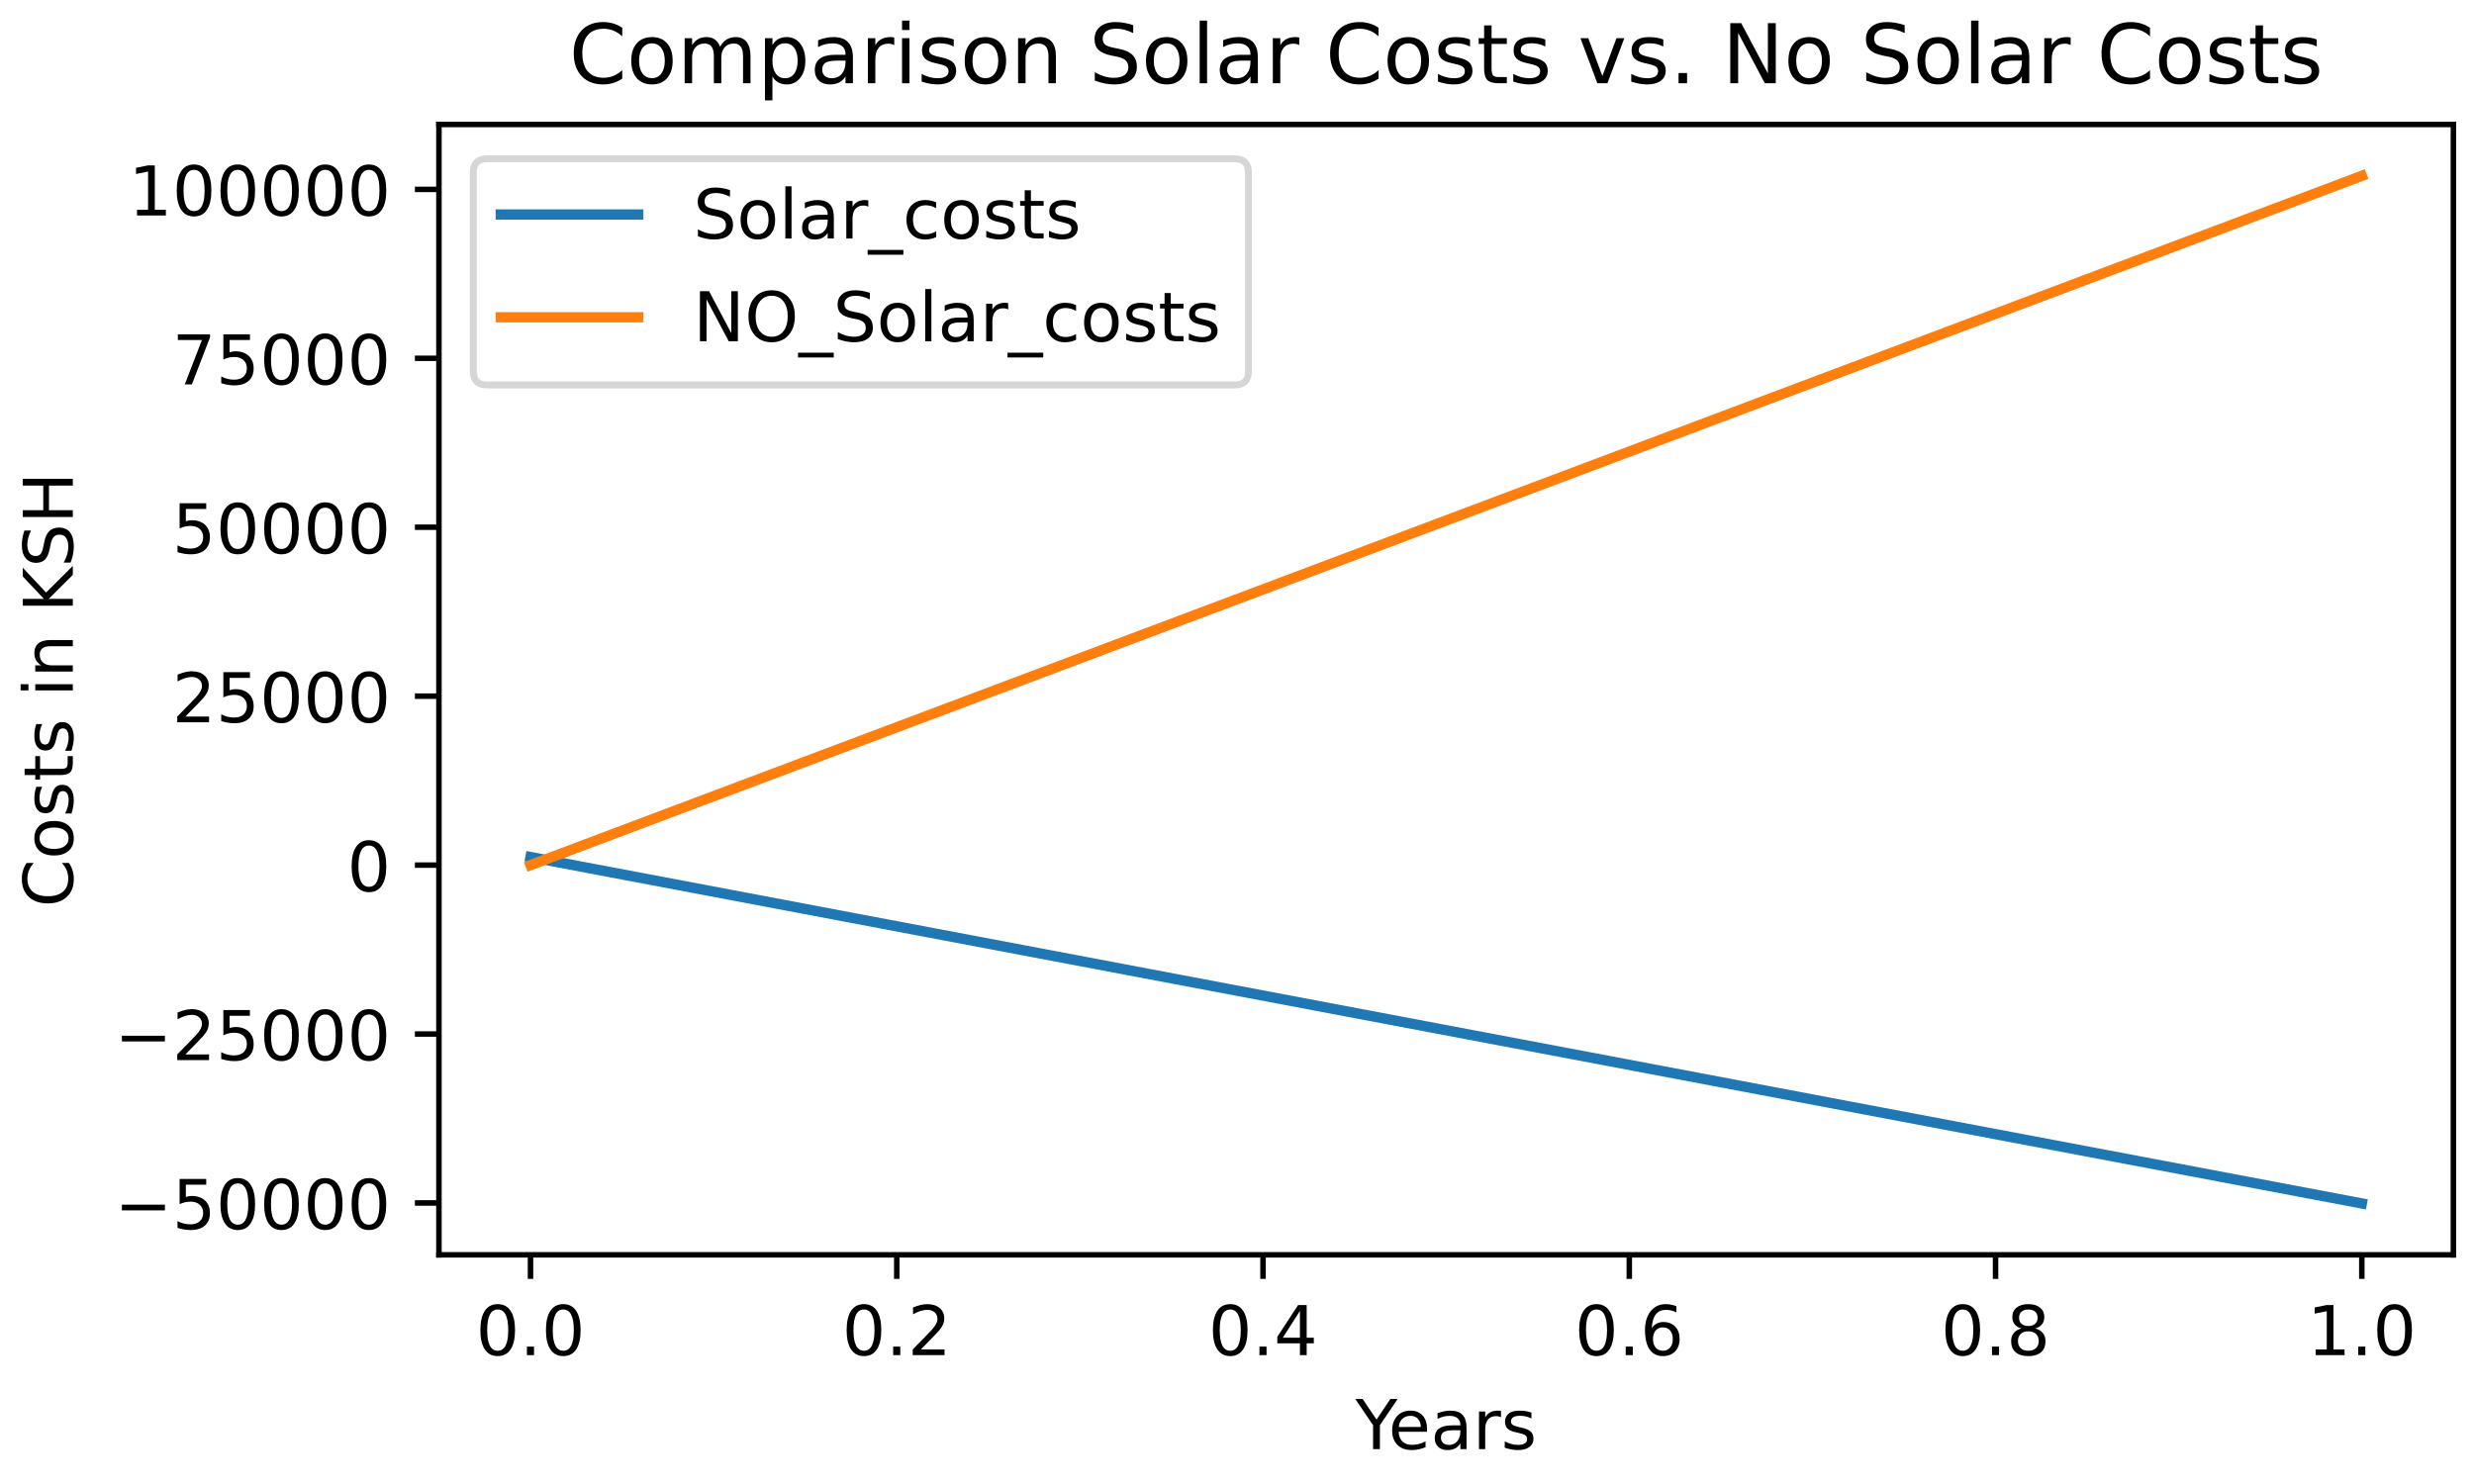
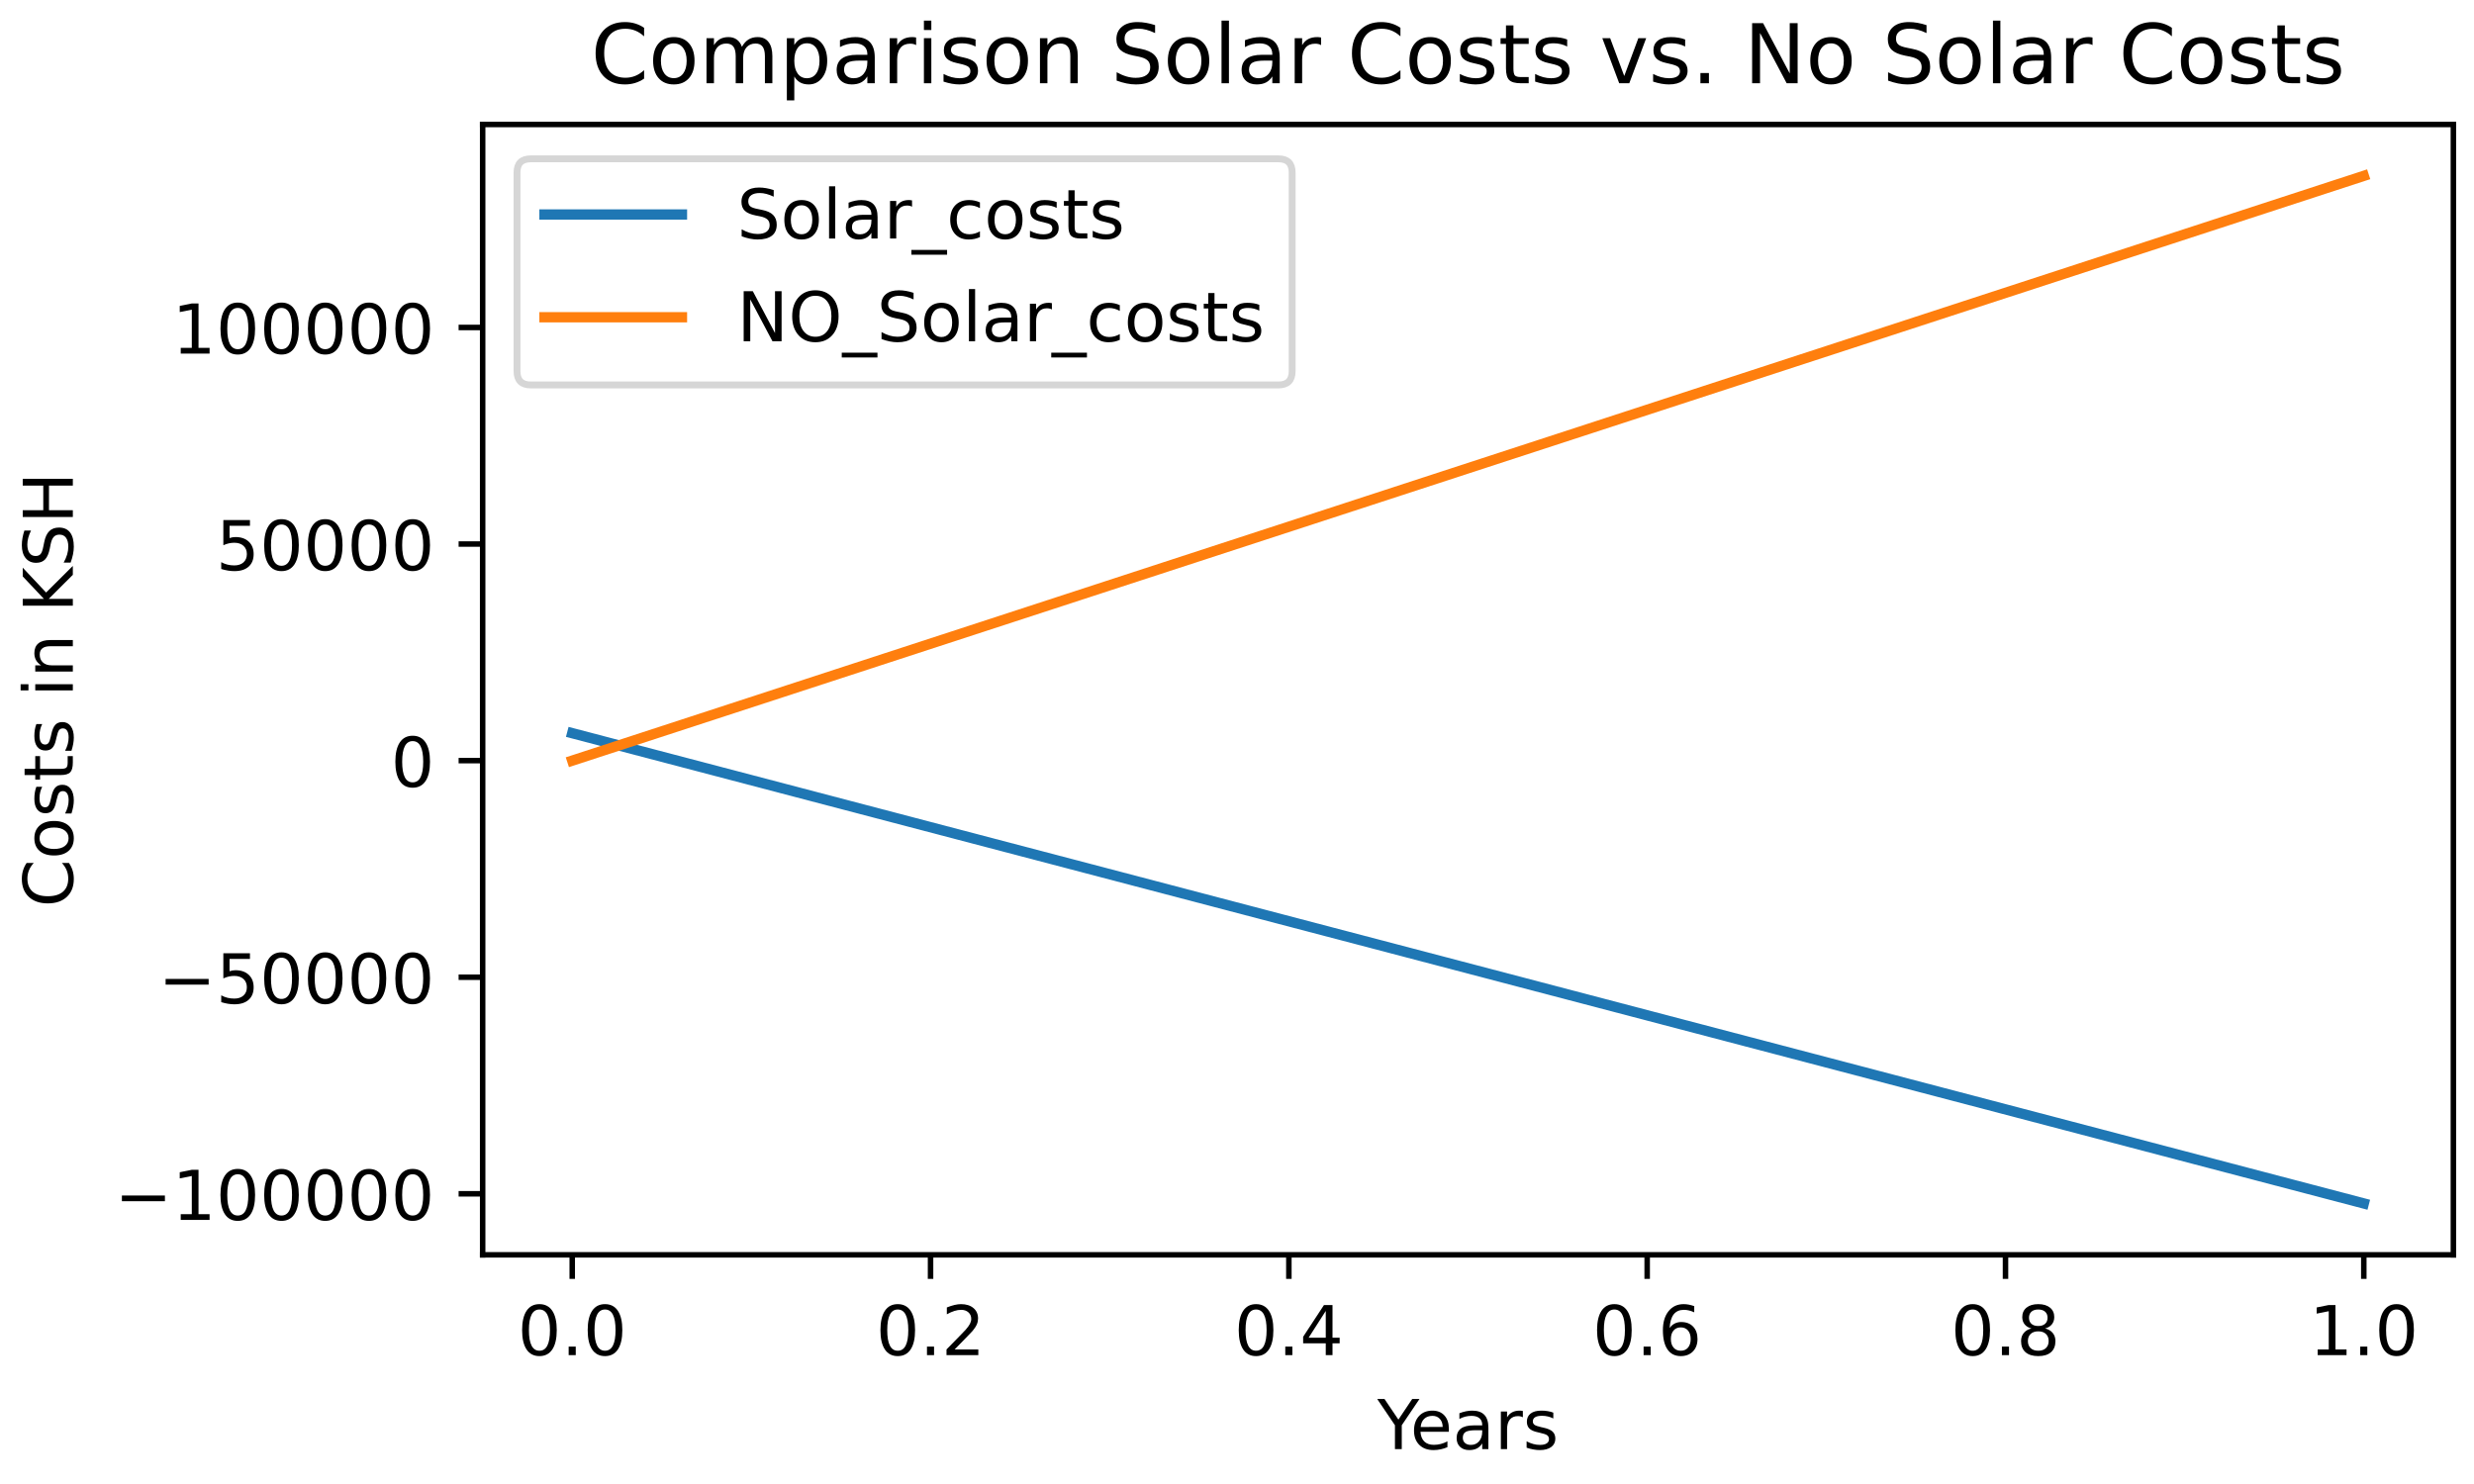
<svg xmlns="http://www.w3.org/2000/svg" xmlns:xlink="http://www.w3.org/1999/xlink" width="360pt" height="216pt" viewBox="0 0 360 216" version="1.1">
  <defs>
    <style type="text/css">*{stroke-linejoin: round; stroke-linecap: butt}</style>
  </defs>
  <g id="figure_1">
    <g id="patch_1">
      <path d="M 0 216  L 360 216  L 360 0  L 0 0  z " style="fill: #ffffff" />
    </g>
    <g id="axes_1">
      <g id="patch_2">
-         <path d="M 63.871 182.644  L 357 182.644  L 357 18.118  L 63.871 18.118  z " style="fill: #ffffff" />
+         <path d="M 70.233 182.644  L 357 182.644  L 357 18.118  L 70.233 18.118  z " style="fill: #ffffff" />
      </g>
      <g id="matplotlib.axis_1">
        <g id="xtick_1">
          <g id="line2d_1">
            <defs>
-               <path id="m8842b453f6" d="M 0 0  L 0 3.5  " style="stroke: #000000; stroke-width: 0.8" />
-             </defs>
-             <g>
-               <use xlink:href="#m8842b453f6" x="77.195" y="182.644" style="stroke: #000000; stroke-width: 0.8" />
+               <path id="md3d04551fa" d="M 0 0  L 0 3.5  " style="stroke: #000000; stroke-width: 0.8" />
+             </defs>
+             <g>
+               <use xlink:href="#md3d04551fa" x="83.268" y="182.644" style="stroke: #000000; stroke-width: 0.8" />
            </g>
          </g>
          <g id="text_1">
-             <g transform="translate(69.24304 197.2419) scale(0.1 -0.1)">
+             <g transform="translate(75.31634 197.2419) scale(0.1 -0.1)">
              <defs>
                <path id="DejaVuSans-30" d="M 2034 4250  Q 1547 4250 1301 3770  Q 1056 3291 1056 2328  Q 1056 1369 1301 889  Q 1547 409 2034 409  Q 2525 409 2770 889  Q 3016 1369 3016 2328  Q 3016 3291 2770 3770  Q 2525 4250 2034 4250  z M 2034 4750  Q 2819 4750 3233 4129  Q 3647 3509 3647 2328  Q 3647 1150 3233 529  Q 2819 -91 2034 -91  Q 1250 -91 836 529  Q 422 1150 422 2328  Q 422 3509 836 4129  Q 1250 4750 2034 4750  z " transform="scale(0.015625)" />
                <path id="DejaVuSans-2e" d="M 684 794  L 1344 794  L 1344 0  L 684 0  L 684 794  z " transform="scale(0.015625)" />
              </defs>
              <use xlink:href="#DejaVuSans-30" />
              <use xlink:href="#DejaVuSans-2e" x="63.623" />
              <use xlink:href="#DejaVuSans-30" x="95.41" />
            </g>
          </g>
        </g>
        <g id="xtick_2">
          <g id="line2d_2">
            <g>
-               <use xlink:href="#m8842b453f6" x="130.491" y="182.644" style="stroke: #000000; stroke-width: 0.8" />
+               <use xlink:href="#md3d04551fa" x="135.407" y="182.644" style="stroke: #000000; stroke-width: 0.8" />
            </g>
          </g>
          <g id="text_2">
-             <g transform="translate(122.5393 197.2419) scale(0.1 -0.1)">
+             <g transform="translate(127.4557 197.2419) scale(0.1 -0.1)">
              <defs>
                <path id="DejaVuSans-32" d="M 1228 531  L 3431 531  L 3431 0  L 469 0  L 469 531  Q 828 903 1448 1529  Q 2069 2156 2228 2338  Q 2531 2678 2651 2914  Q 2772 3150 2772 3378  Q 2772 3750 2511 3984  Q 2250 4219 1831 4219  Q 1534 4219 1204 4116  Q 875 4013 500 3803  L 500 4441  Q 881 4594 1212 4672  Q 1544 4750 1819 4750  Q 2544 4750 2975 4387  Q 3406 4025 3406 3419  Q 3406 3131 3298 2873  Q 3191 2616 2906 2266  Q 2828 2175 2409 1742  Q 1991 1309 1228 531  z " transform="scale(0.015625)" />
              </defs>
              <use xlink:href="#DejaVuSans-30" />
              <use xlink:href="#DejaVuSans-2e" x="63.623" />
              <use xlink:href="#DejaVuSans-32" x="95.41" />
            </g>
          </g>
        </g>
        <g id="xtick_3">
          <g id="line2d_3">
            <g>
-               <use xlink:href="#m8842b453f6" x="183.787" y="182.644" style="stroke: #000000; stroke-width: 0.8" />
+               <use xlink:href="#md3d04551fa" x="187.547" y="182.644" style="stroke: #000000; stroke-width: 0.8" />
            </g>
          </g>
          <g id="text_3">
-             <g transform="translate(175.8355 197.2419) scale(0.1 -0.1)">
+             <g transform="translate(179.5951 197.2419) scale(0.1 -0.1)">
              <defs>
                <path id="DejaVuSans-34" d="M 2419 4116  L 825 1625  L 2419 1625  L 2419 4116  z M 2253 4666  L 3047 4666  L 3047 1625  L 3713 1625  L 3713 1100  L 3047 1100  L 3047 0  L 2419 0  L 2419 1100  L 313 1100  L 313 1709  L 2253 4666  z " transform="scale(0.015625)" />
              </defs>
              <use xlink:href="#DejaVuSans-30" />
              <use xlink:href="#DejaVuSans-2e" x="63.623" />
              <use xlink:href="#DejaVuSans-34" x="95.41" />
            </g>
          </g>
        </g>
        <g id="xtick_4">
          <g id="line2d_4">
            <g>
-               <use xlink:href="#m8842b453f6" x="237.083" y="182.644" style="stroke: #000000; stroke-width: 0.8" />
+               <use xlink:href="#md3d04551fa" x="239.686" y="182.644" style="stroke: #000000; stroke-width: 0.8" />
            </g>
          </g>
          <g id="text_4">
-             <g transform="translate(229.1317 197.2419) scale(0.1 -0.1)">
+             <g transform="translate(231.7345 197.2419) scale(0.1 -0.1)">
              <defs>
                <path id="DejaVuSans-36" d="M 2113 2584  Q 1688 2584 1439 2293  Q 1191 2003 1191 1497  Q 1191 994 1439 701  Q 1688 409 2113 409  Q 2538 409 2786 701  Q 3034 994 3034 1497  Q 3034 2003 2786 2293  Q 2538 2584 2113 2584  z M 3366 4563  L 3366 3988  Q 3128 4100 2886 4159  Q 2644 4219 2406 4219  Q 1781 4219 1451 3797  Q 1122 3375 1075 2522  Q 1259 2794 1537 2939  Q 1816 3084 2150 3084  Q 2853 3084 3261 2657  Q 3669 2231 3669 1497  Q 3669 778 3244 343  Q 2819 -91 2113 -91  Q 1303 -91 875 529  Q 447 1150 447 2328  Q 447 3434 972 4092  Q 1497 4750 2381 4750  Q 2619 4750 2861 4703  Q 3103 4656 3366 4563  z " transform="scale(0.015625)" />
              </defs>
              <use xlink:href="#DejaVuSans-30" />
              <use xlink:href="#DejaVuSans-2e" x="63.623" />
              <use xlink:href="#DejaVuSans-36" x="95.41" />
            </g>
          </g>
        </g>
        <g id="xtick_5">
          <g id="line2d_5">
            <g>
-               <use xlink:href="#m8842b453f6" x="290.379" y="182.644" style="stroke: #000000; stroke-width: 0.8" />
+               <use xlink:href="#md3d04551fa" x="291.826" y="182.644" style="stroke: #000000; stroke-width: 0.8" />
            </g>
          </g>
          <g id="text_5">
-             <g transform="translate(282.4279 197.2419) scale(0.1 -0.1)">
+             <g transform="translate(283.8739 197.2419) scale(0.1 -0.1)">
              <defs>
                <path id="DejaVuSans-38" d="M 2034 2216  Q 1584 2216 1326 1975  Q 1069 1734 1069 1313  Q 1069 891 1326 650  Q 1584 409 2034 409  Q 2484 409 2743 651  Q 3003 894 3003 1313  Q 3003 1734 2745 1975  Q 2488 2216 2034 2216  z M 1403 2484  Q 997 2584 770 2862  Q 544 3141 544 3541  Q 544 4100 942 4425  Q 1341 4750 2034 4750  Q 2731 4750 3128 4425  Q 3525 4100 3525 3541  Q 3525 3141 3298 2862  Q 3072 2584 2669 2484  Q 3125 2378 3379 2068  Q 3634 1759 3634 1313  Q 3634 634 3220 271  Q 2806 -91 2034 -91  Q 1263 -91 848 271  Q 434 634 434 1313  Q 434 1759 690 2068  Q 947 2378 1403 2484  z M 1172 3481  Q 1172 3119 1398 2916  Q 1625 2713 2034 2713  Q 2441 2713 2670 2916  Q 2900 3119 2900 3481  Q 2900 3844 2670 4047  Q 2441 4250 2034 4250  Q 1625 4250 1398 4047  Q 1172 3844 1172 3481  z " transform="scale(0.015625)" />
              </defs>
              <use xlink:href="#DejaVuSans-30" />
              <use xlink:href="#DejaVuSans-2e" x="63.623" />
              <use xlink:href="#DejaVuSans-38" x="95.41" />
            </g>
          </g>
        </g>
        <g id="xtick_6">
          <g id="line2d_6">
            <g>
-               <use xlink:href="#m8842b453f6" x="343.676" y="182.644" style="stroke: #000000; stroke-width: 0.8" />
+               <use xlink:href="#md3d04551fa" x="343.965" y="182.644" style="stroke: #000000; stroke-width: 0.8" />
            </g>
          </g>
          <g id="text_6">
-             <g transform="translate(335.7241 197.2419) scale(0.1 -0.1)">
+             <g transform="translate(336.0133 197.2419) scale(0.1 -0.1)">
              <defs>
                <path id="DejaVuSans-31" d="M 794 531  L 1825 531  L 1825 4091  L 703 3866  L 703 4441  L 1819 4666  L 2450 4666  L 2450 531  L 3481 531  L 3481 0  L 794 0  L 794 531  z " transform="scale(0.015625)" />
              </defs>
              <use xlink:href="#DejaVuSans-31" />
              <use xlink:href="#DejaVuSans-2e" x="63.623" />
              <use xlink:href="#DejaVuSans-30" x="95.41" />
            </g>
          </g>
        </g>
        <g id="text_7">
-           <g transform="translate(197.243 210.9201) scale(0.1 -0.1)">
+           <g transform="translate(200.4242 210.9201) scale(0.1 -0.1)">
            <defs>
              <path id="DejaVuSans-59" d="M -13 4666  L 666 4666  L 1959 2747  L 3244 4666  L 3922 4666  L 2272 2222  L 2272 0  L 1638 0  L 1638 2222  L -13 4666  z " transform="scale(0.015625)" />
              <path id="DejaVuSans-65" d="M 3597 1894  L 3597 1613  L 953 1613  Q 991 1019 1311 708  Q 1631 397 2203 397  Q 2534 397 2845 478  Q 3156 559 3463 722  L 3463 178  Q 3153 47 2828 -22  Q 2503 -91 2169 -91  Q 1331 -91 842 396  Q 353 884 353 1716  Q 353 2575 817 3079  Q 1281 3584 2069 3584  Q 2775 3584 3186 3129  Q 3597 2675 3597 1894  z M 3022 2063  Q 3016 2534 2758 2815  Q 2500 3097 2075 3097  Q 1594 3097 1305 2825  Q 1016 2553 972 2059  L 3022 2063  z " transform="scale(0.015625)" />
              <path id="DejaVuSans-61" d="M 2194 1759  Q 1497 1759 1228 1600  Q 959 1441 959 1056  Q 959 750 1161 570  Q 1363 391 1709 391  Q 2188 391 2477 730  Q 2766 1069 2766 1631  L 2766 1759  L 2194 1759  z M 3341 1997  L 3341 0  L 2766 0  L 2766 531  Q 2569 213 2275 61  Q 1981 -91 1556 -91  Q 1019 -91 701 211  Q 384 513 384 1019  Q 384 1609 779 1909  Q 1175 2209 1959 2209  L 2766 2209  L 2766 2266  Q 2766 2663 2505 2880  Q 2244 3097 1772 3097  Q 1472 3097 1187 3025  Q 903 2953 641 2809  L 641 3341  Q 956 3463 1253 3523  Q 1550 3584 1831 3584  Q 2591 3584 2966 3190  Q 3341 2797 3341 1997  z " transform="scale(0.015625)" />
              <path id="DejaVuSans-72" d="M 2631 2963  Q 2534 3019 2420 3045  Q 2306 3072 2169 3072  Q 1681 3072 1420 2755  Q 1159 2438 1159 1844  L 1159 0  L 581 0  L 581 3500  L 1159 3500  L 1159 2956  Q 1341 3275 1631 3429  Q 1922 3584 2338 3584  Q 2397 3584 2469 3576  Q 2541 3569 2628 3553  L 2631 2963  z " transform="scale(0.015625)" />
              <path id="DejaVuSans-73" d="M 2834 3397  L 2834 2853  Q 2591 2978 2328 3040  Q 2066 3103 1784 3103  Q 1356 3103 1142 2972  Q 928 2841 928 2578  Q 928 2378 1081 2264  Q 1234 2150 1697 2047  L 1894 2003  Q 2506 1872 2764 1633  Q 3022 1394 3022 966  Q 3022 478 2636 193  Q 2250 -91 1575 -91  Q 1294 -91 989 -36  Q 684 19 347 128  L 347 722  Q 666 556 975 473  Q 1284 391 1588 391  Q 1994 391 2212 530  Q 2431 669 2431 922  Q 2431 1156 2273 1281  Q 2116 1406 1581 1522  L 1381 1569  Q 847 1681 609 1914  Q 372 2147 372 2553  Q 372 3047 722 3315  Q 1072 3584 1716 3584  Q 2034 3584 2315 3537  Q 2597 3491 2834 3397  z " transform="scale(0.015625)" />
            </defs>
            <use xlink:href="#DejaVuSans-59" />
            <use xlink:href="#DejaVuSans-65" x="47.834" />
            <use xlink:href="#DejaVuSans-61" x="109.357" />
            <use xlink:href="#DejaVuSans-72" x="170.637" />
            <use xlink:href="#DejaVuSans-73" x="211.75" />
          </g>
        </g>
      </g>
      <g id="matplotlib.axis_2">
        <g id="ytick_1">
          <g id="line2d_7">
            <defs>
-               <path id="m6900ee5a90" d="M 0 0  L -3.5 0  " style="stroke: #000000; stroke-width: 0.8" />
-             </defs>
-             <g>
-               <use xlink:href="#m6900ee5a90" x="63.871" y="175.094" style="stroke: #000000; stroke-width: 0.8" />
+               <path id="m5c9f19c97f" d="M 0 0  L -3.5 0  " style="stroke: #000000; stroke-width: 0.8" />
+             </defs>
+             <g>
+               <use xlink:href="#m5c9f19c97f" x="70.233" y="173.761" style="stroke: #000000; stroke-width: 0.8" />
            </g>
          </g>
          <g id="text_8">
-             <g transform="translate(16.67836 178.8933) scale(0.1 -0.1)">
+             <g transform="translate(16.67836 177.5602) scale(0.1 -0.1)">
              <defs>
                <path id="DejaVuSans-2212" d="M 678 2272  L 4684 2272  L 4684 1741  L 678 1741  L 678 2272  z " transform="scale(0.015625)" />
+               </defs>
+               <use xlink:href="#DejaVuSans-2212" />
+               <use xlink:href="#DejaVuSans-31" x="83.789" />
+               <use xlink:href="#DejaVuSans-30" x="147.412" />
+               <use xlink:href="#DejaVuSans-30" x="211.035" />
+               <use xlink:href="#DejaVuSans-30" x="274.658" />
+               <use xlink:href="#DejaVuSans-30" x="338.281" />
+               <use xlink:href="#DejaVuSans-30" x="401.904" />
+             </g>
+           </g>
+         </g>
+         <g id="ytick_2">
+           <g id="line2d_8">
+             <g>
+               <use xlink:href="#m5c9f19c97f" x="70.233" y="142.237" style="stroke: #000000; stroke-width: 0.8" />
+             </g>
+           </g>
+           <g id="text_9">
+             <g transform="translate(23.04087 146.0359) scale(0.1 -0.1)">
+               <defs>
                <path id="DejaVuSans-35" d="M 691 4666  L 3169 4666  L 3169 4134  L 1269 4134  L 1269 2991  Q 1406 3038 1543 3061  Q 1681 3084 1819 3084  Q 2600 3084 3056 2656  Q 3513 2228 3513 1497  Q 3513 744 3044 326  Q 2575 -91 1722 -91  Q 1428 -91 1123 -41  Q 819 9 494 109  L 494 744  Q 775 591 1075 516  Q 1375 441 1709 441  Q 2250 441 2565 725  Q 2881 1009 2881 1497  Q 2881 1984 2565 2268  Q 2250 2553 1709 2553  Q 1456 2553 1204 2497  Q 953 2441 691 2322  L 691 4666  z " transform="scale(0.015625)" />
              </defs>
              <use xlink:href="#DejaVuSans-2212" />
              <use xlink:href="#DejaVuSans-35" x="83.789" />
              <use xlink:href="#DejaVuSans-30" x="147.412" />
              <use xlink:href="#DejaVuSans-30" x="211.035" />
              <use xlink:href="#DejaVuSans-30" x="274.658" />
              <use xlink:href="#DejaVuSans-30" x="338.281" />
            </g>
          </g>
        </g>
-         <g id="ytick_2">
-           <g id="line2d_8">
-             <g>
-               <use xlink:href="#m6900ee5a90" x="63.871" y="150.506" style="stroke: #000000; stroke-width: 0.8" />
-             </g>
-           </g>
-           <g id="text_9">
-             <g transform="translate(16.67836 154.3049) scale(0.1 -0.1)">
-               <use xlink:href="#DejaVuSans-2212" />
-               <use xlink:href="#DejaVuSans-32" x="83.789" />
-               <use xlink:href="#DejaVuSans-35" x="147.412" />
-               <use xlink:href="#DejaVuSans-30" x="211.035" />
-               <use xlink:href="#DejaVuSans-30" x="274.658" />
-               <use xlink:href="#DejaVuSans-30" x="338.281" />
-             </g>
-           </g>
-         </g>
        <g id="ytick_3">
          <g id="line2d_9">
            <g>
-               <use xlink:href="#m6900ee5a90" x="63.871" y="125.917" style="stroke: #000000; stroke-width: 0.8" />
+               <use xlink:href="#m5c9f19c97f" x="70.233" y="110.712" style="stroke: #000000; stroke-width: 0.8" />
            </g>
          </g>
          <g id="text_10">
-             <g transform="translate(50.50805 129.7166) scale(0.1 -0.1)">
+             <g transform="translate(56.87055 114.5116) scale(0.1 -0.1)">
              <use xlink:href="#DejaVuSans-30" />
            </g>
          </g>
        </g>
        <g id="ytick_4">
          <g id="line2d_10">
            <g>
-               <use xlink:href="#m6900ee5a90" x="63.871" y="101.329" style="stroke: #000000; stroke-width: 0.8" />
+               <use xlink:href="#m5c9f19c97f" x="70.233" y="79.188" style="stroke: #000000; stroke-width: 0.8" />
            </g>
          </g>
          <g id="text_11">
-             <g transform="translate(25.05805 105.1282) scale(0.1 -0.1)">
-               <use xlink:href="#DejaVuSans-32" />
-               <use xlink:href="#DejaVuSans-35" x="63.623" />
-               <use xlink:href="#DejaVuSans-30" x="127.246" />
-               <use xlink:href="#DejaVuSans-30" x="190.869" />
-               <use xlink:href="#DejaVuSans-30" x="254.492" />
-             </g>
-           </g>
-         </g>
-         <g id="ytick_5">
-           <g id="line2d_11">
-             <g>
-               <use xlink:href="#m6900ee5a90" x="63.871" y="76.741" style="stroke: #000000; stroke-width: 0.8" />
-             </g>
-           </g>
-           <g id="text_12">
-             <g transform="translate(25.05805 80.53981) scale(0.1 -0.1)">
+             <g transform="translate(31.42055 82.9873) scale(0.1 -0.1)">
              <use xlink:href="#DejaVuSans-35" />
              <use xlink:href="#DejaVuSans-30" x="63.623" />
              <use xlink:href="#DejaVuSans-30" x="127.246" />
              <use xlink:href="#DejaVuSans-30" x="190.869" />
              <use xlink:href="#DejaVuSans-30" x="254.492" />
            </g>
          </g>
        </g>
-         <g id="ytick_6">
-           <g id="line2d_12">
-             <g>
-               <use xlink:href="#m6900ee5a90" x="63.871" y="52.152" style="stroke: #000000; stroke-width: 0.8" />
-             </g>
-           </g>
-           <g id="text_13">
-             <g transform="translate(25.05805 55.95144) scale(0.1 -0.1)">
-               <defs>
-                 <path id="DejaVuSans-37" d="M 525 4666  L 3525 4666  L 3525 4397  L 1831 0  L 1172 0  L 2766 4134  L 525 4134  L 525 4666  z " transform="scale(0.015625)" />
-               </defs>
-               <use xlink:href="#DejaVuSans-37" />
-               <use xlink:href="#DejaVuSans-35" x="63.623" />
-               <use xlink:href="#DejaVuSans-30" x="127.246" />
-               <use xlink:href="#DejaVuSans-30" x="190.869" />
-               <use xlink:href="#DejaVuSans-30" x="254.492" />
-             </g>
-           </g>
-         </g>
-         <g id="ytick_7">
-           <g id="line2d_13">
-             <g>
-               <use xlink:href="#m6900ee5a90" x="63.871" y="27.564" style="stroke: #000000; stroke-width: 0.8" />
-             </g>
-           </g>
-           <g id="text_14">
-             <g transform="translate(18.69555 31.36307) scale(0.1 -0.1)">
+         <g id="ytick_5">
+           <g id="line2d_11">
+             <g>
+               <use xlink:href="#m5c9f19c97f" x="70.233" y="47.664" style="stroke: #000000; stroke-width: 0.8" />
+             </g>
+           </g>
+           <g id="text_12">
+             <g transform="translate(25.05805 51.46301) scale(0.1 -0.1)">
              <use xlink:href="#DejaVuSans-31" />
              <use xlink:href="#DejaVuSans-30" x="63.623" />
              <use xlink:href="#DejaVuSans-30" x="127.246" />
              <use xlink:href="#DejaVuSans-30" x="190.869" />
              <use xlink:href="#DejaVuSans-30" x="254.492" />
              <use xlink:href="#DejaVuSans-30" x="318.115" />
            </g>
          </g>
        </g>
-         <g id="text_15">
+         <g id="text_13">
          <g transform="translate(10.59868 132.0505) rotate(-90) scale(0.1 -0.1)">
            <defs>
              <path id="DejaVuSans-43" d="M 4122 4306  L 4122 3641  Q 3803 3938 3442 4084  Q 3081 4231 2675 4231  Q 1875 4231 1450 3742  Q 1025 3253 1025 2328  Q 1025 1406 1450 917  Q 1875 428 2675 428  Q 3081 428 3442 575  Q 3803 722 4122 1019  L 4122 359  Q 3791 134 3420 21  Q 3050 -91 2638 -91  Q 1578 -91 968 557  Q 359 1206 359 2328  Q 359 3453 968 4101  Q 1578 4750 2638 4750  Q 3056 4750 3426 4639  Q 3797 4528 4122 4306  z " transform="scale(0.015625)" />
              <path id="DejaVuSans-6f" d="M 1959 3097  Q 1497 3097 1228 2736  Q 959 2375 959 1747  Q 959 1119 1226 758  Q 1494 397 1959 397  Q 2419 397 2687 759  Q 2956 1122 2956 1747  Q 2956 2369 2687 2733  Q 2419 3097 1959 3097  z M 1959 3584  Q 2709 3584 3137 3096  Q 3566 2609 3566 1747  Q 3566 888 3137 398  Q 2709 -91 1959 -91  Q 1206 -91 779 398  Q 353 888 353 1747  Q 353 2609 779 3096  Q 1206 3584 1959 3584  z " transform="scale(0.015625)" />
              <path id="DejaVuSans-74" d="M 1172 4494  L 1172 3500  L 2356 3500  L 2356 3053  L 1172 3053  L 1172 1153  Q 1172 725 1289 603  Q 1406 481 1766 481  L 2356 481  L 2356 0  L 1766 0  Q 1100 0 847 248  Q 594 497 594 1153  L 594 3053  L 172 3053  L 172 3500  L 594 3500  L 594 4494  L 1172 4494  z " transform="scale(0.015625)" />
              <path id="DejaVuSans-20" transform="scale(0.015625)" />
              <path id="DejaVuSans-69" d="M 603 3500  L 1178 3500  L 1178 0  L 603 0  L 603 3500  z M 603 4863  L 1178 4863  L 1178 4134  L 603 4134  L 603 4863  z " transform="scale(0.015625)" />
              <path id="DejaVuSans-6e" d="M 3513 2113  L 3513 0  L 2938 0  L 2938 2094  Q 2938 2591 2744 2837  Q 2550 3084 2163 3084  Q 1697 3084 1428 2787  Q 1159 2491 1159 1978  L 1159 0  L 581 0  L 581 3500  L 1159 3500  L 1159 2956  Q 1366 3272 1645 3428  Q 1925 3584 2291 3584  Q 2894 3584 3203 3211  Q 3513 2838 3513 2113  z " transform="scale(0.015625)" />
              <path id="DejaVuSans-4b" d="M 628 4666  L 1259 4666  L 1259 2694  L 3353 4666  L 4166 4666  L 1850 2491  L 4331 0  L 3500 0  L 1259 2247  L 1259 0  L 628 0  L 628 4666  z " transform="scale(0.015625)" />
              <path id="DejaVuSans-53" d="M 3425 4513  L 3425 3897  Q 3066 4069 2747 4153  Q 2428 4238 2131 4238  Q 1616 4238 1336 4038  Q 1056 3838 1056 3469  Q 1056 3159 1242 3001  Q 1428 2844 1947 2747  L 2328 2669  Q 3034 2534 3370 2195  Q 3706 1856 3706 1288  Q 3706 609 3251 259  Q 2797 -91 1919 -91  Q 1588 -91 1214 -16  Q 841 59 441 206  L 441 856  Q 825 641 1194 531  Q 1563 422 1919 422  Q 2459 422 2753 634  Q 3047 847 3047 1241  Q 3047 1584 2836 1778  Q 2625 1972 2144 2069  L 1759 2144  Q 1053 2284 737 2584  Q 422 2884 422 3419  Q 422 4038 858 4394  Q 1294 4750 2059 4750  Q 2388 4750 2728 4690  Q 3069 4631 3425 4513  z " transform="scale(0.015625)" />
              <path id="DejaVuSans-48" d="M 628 4666  L 1259 4666  L 1259 2753  L 3553 2753  L 3553 4666  L 4184 4666  L 4184 0  L 3553 0  L 3553 2222  L 1259 2222  L 1259 0  L 628 0  L 628 4666  z " transform="scale(0.015625)" />
            </defs>
            <use xlink:href="#DejaVuSans-43" />
            <use xlink:href="#DejaVuSans-6f" x="69.824" />
            <use xlink:href="#DejaVuSans-73" x="131.006" />
            <use xlink:href="#DejaVuSans-74" x="183.105" />
            <use xlink:href="#DejaVuSans-73" x="222.314" />
            <use xlink:href="#DejaVuSans-20" x="274.414" />
            <use xlink:href="#DejaVuSans-69" x="306.201" />
            <use xlink:href="#DejaVuSans-6e" x="333.984" />
            <use xlink:href="#DejaVuSans-20" x="397.363" />
            <use xlink:href="#DejaVuSans-4b" x="429.15" />
            <use xlink:href="#DejaVuSans-53" x="494.727" />
            <use xlink:href="#DejaVuSans-48" x="558.203" />
          </g>
        </g>
      </g>
-       <g id="line2d_14">
-         <path d="M 77.195 124.745  L 343.676 175.165  " clip-path="url(#pef0e140d70)" style="fill: none; stroke: #1f77b4; stroke-width: 1.5; stroke-linecap: square" />
-       </g>
-       <g id="line2d_15">
-         <path d="M 77.195 125.917  L 343.676 25.597  " clip-path="url(#pef0e140d70)" style="fill: none; stroke: #ff7f0e; stroke-width: 1.5; stroke-linecap: square" />
+       <g id="line2d_12">
+         <path d="M 83.268 106.716  L 343.965 175.165  " clip-path="url(#p393a077fc4)" style="fill: none; stroke: #1f77b4; stroke-width: 1.5; stroke-linecap: square" />
+       </g>
+       <g id="line2d_13">
+         <path d="M 83.268 110.712  L 343.965 25.597  " clip-path="url(#p393a077fc4)" style="fill: none; stroke: #ff7f0e; stroke-width: 1.5; stroke-linecap: square" />
      </g>
      <g id="patch_3">
-         <path d="M 63.871 182.644  L 63.871 18.118  " style="fill: none; stroke: #000000; stroke-width: 0.8; stroke-linejoin: miter; stroke-linecap: square" />
+         <path d="M 70.233 182.644  L 70.233 18.118  " style="fill: none; stroke: #000000; stroke-width: 0.8; stroke-linejoin: miter; stroke-linecap: square" />
      </g>
      <g id="patch_4">
        <path d="M 357 182.644  L 357 18.118  " style="fill: none; stroke: #000000; stroke-width: 0.8; stroke-linejoin: miter; stroke-linecap: square" />
      </g>
      <g id="patch_5">
-         <path d="M 63.871 182.644  L 357 182.644  " style="fill: none; stroke: #000000; stroke-width: 0.8; stroke-linejoin: miter; stroke-linecap: square" />
+         <path d="M 70.233 182.644  L 357 182.644  " style="fill: none; stroke: #000000; stroke-width: 0.8; stroke-linejoin: miter; stroke-linecap: square" />
      </g>
      <g id="patch_6">
-         <path d="M 63.871 18.118  L 357 18.118  " style="fill: none; stroke: #000000; stroke-width: 0.8; stroke-linejoin: miter; stroke-linecap: square" />
-       </g>
-       <g id="text_16">
-         <g transform="translate(82.81609 12.11837) scale(0.12 -0.12)">
+         <path d="M 70.233 18.118  L 357 18.118  " style="fill: none; stroke: #000000; stroke-width: 0.8; stroke-linejoin: miter; stroke-linecap: square" />
+       </g>
+       <g id="text_14">
+         <g transform="translate(85.99734 12.11837) scale(0.12 -0.12)">
          <defs>
            <path id="DejaVuSans-6d" d="M 3328 2828  Q 3544 3216 3844 3400  Q 4144 3584 4550 3584  Q 5097 3584 5394 3201  Q 5691 2819 5691 2113  L 5691 0  L 5113 0  L 5113 2094  Q 5113 2597 4934 2840  Q 4756 3084 4391 3084  Q 3944 3084 3684 2787  Q 3425 2491 3425 1978  L 3425 0  L 2847 0  L 2847 2094  Q 2847 2600 2669 2842  Q 2491 3084 2119 3084  Q 1678 3084 1418 2786  Q 1159 2488 1159 1978  L 1159 0  L 581 0  L 581 3500  L 1159 3500  L 1159 2956  Q 1356 3278 1631 3431  Q 1906 3584 2284 3584  Q 2666 3584 2933 3390  Q 3200 3197 3328 2828  z " transform="scale(0.015625)" />
            <path id="DejaVuSans-70" d="M 1159 525  L 1159 -1331  L 581 -1331  L 581 3500  L 1159 3500  L 1159 2969  Q 1341 3281 1617 3432  Q 1894 3584 2278 3584  Q 2916 3584 3314 3078  Q 3713 2572 3713 1747  Q 3713 922 3314 415  Q 2916 -91 2278 -91  Q 1894 -91 1617 61  Q 1341 213 1159 525  z M 3116 1747  Q 3116 2381 2855 2742  Q 2594 3103 2138 3103  Q 1681 3103 1420 2742  Q 1159 2381 1159 1747  Q 1159 1113 1420 752  Q 1681 391 2138 391  Q 2594 391 2855 752  Q 3116 1113 3116 1747  z " transform="scale(0.015625)" />
            <path id="DejaVuSans-6c" d="M 603 4863  L 1178 4863  L 1178 0  L 603 0  L 603 4863  z " transform="scale(0.015625)" />
            <path id="DejaVuSans-76" d="M 191 3500  L 800 3500  L 1894 563  L 2988 3500  L 3597 3500  L 2284 0  L 1503 0  L 191 3500  z " transform="scale(0.015625)" />
            <path id="DejaVuSans-4e" d="M 628 4666  L 1478 4666  L 3547 763  L 3547 4666  L 4159 4666  L 4159 0  L 3309 0  L 1241 3903  L 1241 0  L 628 0  L 628 4666  z " transform="scale(0.015625)" />
          </defs>
          <use xlink:href="#DejaVuSans-43" />
          <use xlink:href="#DejaVuSans-6f" x="69.824" />
          <use xlink:href="#DejaVuSans-6d" x="131.006" />
          <use xlink:href="#DejaVuSans-70" x="228.418" />
          <use xlink:href="#DejaVuSans-61" x="291.895" />
          <use xlink:href="#DejaVuSans-72" x="353.174" />
          <use xlink:href="#DejaVuSans-69" x="394.287" />
          <use xlink:href="#DejaVuSans-73" x="422.07" />
          <use xlink:href="#DejaVuSans-6f" x="474.17" />
          <use xlink:href="#DejaVuSans-6e" x="535.352" />
          <use xlink:href="#DejaVuSans-20" x="598.73" />
          <use xlink:href="#DejaVuSans-53" x="630.518" />
          <use xlink:href="#DejaVuSans-6f" x="693.994" />
          <use xlink:href="#DejaVuSans-6c" x="755.176" />
          <use xlink:href="#DejaVuSans-61" x="782.959" />
          <use xlink:href="#DejaVuSans-72" x="844.238" />
          <use xlink:href="#DejaVuSans-20" x="885.352" />
          <use xlink:href="#DejaVuSans-43" x="917.139" />
          <use xlink:href="#DejaVuSans-6f" x="986.963" />
          <use xlink:href="#DejaVuSans-73" x="1048.145" />
          <use xlink:href="#DejaVuSans-74" x="1100.244" />
          <use xlink:href="#DejaVuSans-73" x="1139.453" />
          <use xlink:href="#DejaVuSans-20" x="1191.553" />
          <use xlink:href="#DejaVuSans-76" x="1223.34" />
          <use xlink:href="#DejaVuSans-73" x="1282.52" />
          <use xlink:href="#DejaVuSans-2e" x="1334.619" />
          <use xlink:href="#DejaVuSans-20" x="1366.406" />
          <use xlink:href="#DejaVuSans-4e" x="1398.193" />
          <use xlink:href="#DejaVuSans-6f" x="1472.998" />
          <use xlink:href="#DejaVuSans-20" x="1534.18" />
          <use xlink:href="#DejaVuSans-53" x="1565.967" />
          <use xlink:href="#DejaVuSans-6f" x="1629.443" />
          <use xlink:href="#DejaVuSans-6c" x="1690.625" />
          <use xlink:href="#DejaVuSans-61" x="1718.408" />
          <use xlink:href="#DejaVuSans-72" x="1779.688" />
          <use xlink:href="#DejaVuSans-20" x="1820.801" />
          <use xlink:href="#DejaVuSans-43" x="1852.588" />
          <use xlink:href="#DejaVuSans-6f" x="1922.412" />
          <use xlink:href="#DejaVuSans-73" x="1983.594" />
          <use xlink:href="#DejaVuSans-74" x="2035.693" />
          <use xlink:href="#DejaVuSans-73" x="2074.902" />
        </g>
      </g>
      <g id="legend_1">
        <g id="patch_7">
-           <path d="M 70.871 56.031  L 179.664 56.031  Q 181.664 56.031 181.664 54.031  L 181.664 25.118  Q 181.664 23.118 179.664 23.118  L 70.871 23.118  Q 68.871 23.118 68.871 25.118  L 68.871 54.031  Q 68.871 56.031 70.871 56.031  z " style="fill: #ffffff; opacity: 0.8; stroke: #cccccc; stroke-linejoin: miter" />
-         </g>
-         <g id="line2d_16">
-           <path d="M 72.871 31.217  L 82.871 31.217  L 92.871 31.217  " style="fill: none; stroke: #1f77b4; stroke-width: 1.5; stroke-linecap: square" />
-         </g>
-         <g id="text_17">
-           <g transform="translate(100.8706 34.7168) scale(0.1 -0.1)">
+           <path d="M 77.233 56.031  L 186.027 56.031  Q 188.027 56.031 188.027 54.031  L 188.027 25.118  Q 188.027 23.118 186.027 23.118  L 77.233 23.118  Q 75.233 23.118 75.233 25.118  L 75.233 54.031  Q 75.233 56.031 77.233 56.031  z " style="fill: #ffffff; opacity: 0.8; stroke: #cccccc; stroke-linejoin: miter" />
+         </g>
+         <g id="line2d_14">
+           <path d="M 79.233 31.217  L 89.233 31.217  L 99.233 31.217  " style="fill: none; stroke: #1f77b4; stroke-width: 1.5; stroke-linecap: square" />
+         </g>
+         <g id="text_15">
+           <g transform="translate(107.2331 34.7168) scale(0.1 -0.1)">
            <defs>
              <path id="DejaVuSans-5f" d="M 3263 -1063  L 3263 -1509  L -63 -1509  L -63 -1063  L 3263 -1063  z " transform="scale(0.015625)" />
              <path id="DejaVuSans-63" d="M 3122 3366  L 3122 2828  Q 2878 2963 2633 3030  Q 2388 3097 2138 3097  Q 1578 3097 1268 2742  Q 959 2388 959 1747  Q 959 1106 1268 751  Q 1578 397 2138 397  Q 2388 397 2633 464  Q 2878 531 3122 666  L 3122 134  Q 2881 22 2623 -34  Q 2366 -91 2075 -91  Q 1284 -91 818 406  Q 353 903 353 1747  Q 353 2603 823 3093  Q 1294 3584 2113 3584  Q 2378 3584 2631 3529  Q 2884 3475 3122 3366  z " transform="scale(0.015625)" />
            </defs>
            <use xlink:href="#DejaVuSans-53" />
            <use xlink:href="#DejaVuSans-6f" x="63.477" />
            <use xlink:href="#DejaVuSans-6c" x="124.658" />
            <use xlink:href="#DejaVuSans-61" x="152.441" />
            <use xlink:href="#DejaVuSans-72" x="213.721" />
            <use xlink:href="#DejaVuSans-5f" x="254.834" />
            <use xlink:href="#DejaVuSans-63" x="304.834" />
            <use xlink:href="#DejaVuSans-6f" x="359.814" />
            <use xlink:href="#DejaVuSans-73" x="420.996" />
            <use xlink:href="#DejaVuSans-74" x="473.096" />
            <use xlink:href="#DejaVuSans-73" x="512.305" />
          </g>
        </g>
-         <g id="line2d_17">
-           <path d="M 72.871 46.173  L 82.871 46.173  L 92.871 46.173  " style="fill: none; stroke: #ff7f0e; stroke-width: 1.5; stroke-linecap: square" />
-         </g>
-         <g id="text_18">
-           <g transform="translate(100.8706 49.67305) scale(0.1 -0.1)">
+         <g id="line2d_15">
+           <path d="M 79.233 46.173  L 89.233 46.173  L 99.233 46.173  " style="fill: none; stroke: #ff7f0e; stroke-width: 1.5; stroke-linecap: square" />
+         </g>
+         <g id="text_16">
+           <g transform="translate(107.2331 49.67305) scale(0.1 -0.1)">
            <defs>
              <path id="DejaVuSans-4f" d="M 2522 4238  Q 1834 4238 1429 3725  Q 1025 3213 1025 2328  Q 1025 1447 1429 934  Q 1834 422 2522 422  Q 3209 422 3611 934  Q 4013 1447 4013 2328  Q 4013 3213 3611 3725  Q 3209 4238 2522 4238  z M 2522 4750  Q 3503 4750 4090 4092  Q 4678 3434 4678 2328  Q 4678 1225 4090 567  Q 3503 -91 2522 -91  Q 1538 -91 948 565  Q 359 1222 359 2328  Q 359 3434 948 4092  Q 1538 4750 2522 4750  z " transform="scale(0.015625)" />
            </defs>
            <use xlink:href="#DejaVuSans-4e" />
            <use xlink:href="#DejaVuSans-4f" x="74.805" />
            <use xlink:href="#DejaVuSans-5f" x="153.516" />
            <use xlink:href="#DejaVuSans-53" x="203.516" />
            <use xlink:href="#DejaVuSans-6f" x="266.992" />
            <use xlink:href="#DejaVuSans-6c" x="328.174" />
            <use xlink:href="#DejaVuSans-61" x="355.957" />
            <use xlink:href="#DejaVuSans-72" x="417.236" />
            <use xlink:href="#DejaVuSans-5f" x="458.35" />
            <use xlink:href="#DejaVuSans-63" x="508.35" />
            <use xlink:href="#DejaVuSans-6f" x="563.33" />
            <use xlink:href="#DejaVuSans-73" x="624.512" />
            <use xlink:href="#DejaVuSans-74" x="676.611" />
            <use xlink:href="#DejaVuSans-73" x="715.82" />
          </g>
        </g>
      </g>
    </g>
  </g>
  <defs>
-     <clipPath id="pef0e140d70">
-       <rect x="63.871" y="18.118" width="293.129" height="164.525" />
+     <clipPath id="p393a077fc4">
+       <rect x="70.233" y="18.118" width="286.767" height="164.525" />
    </clipPath>
  </defs>
</svg>
